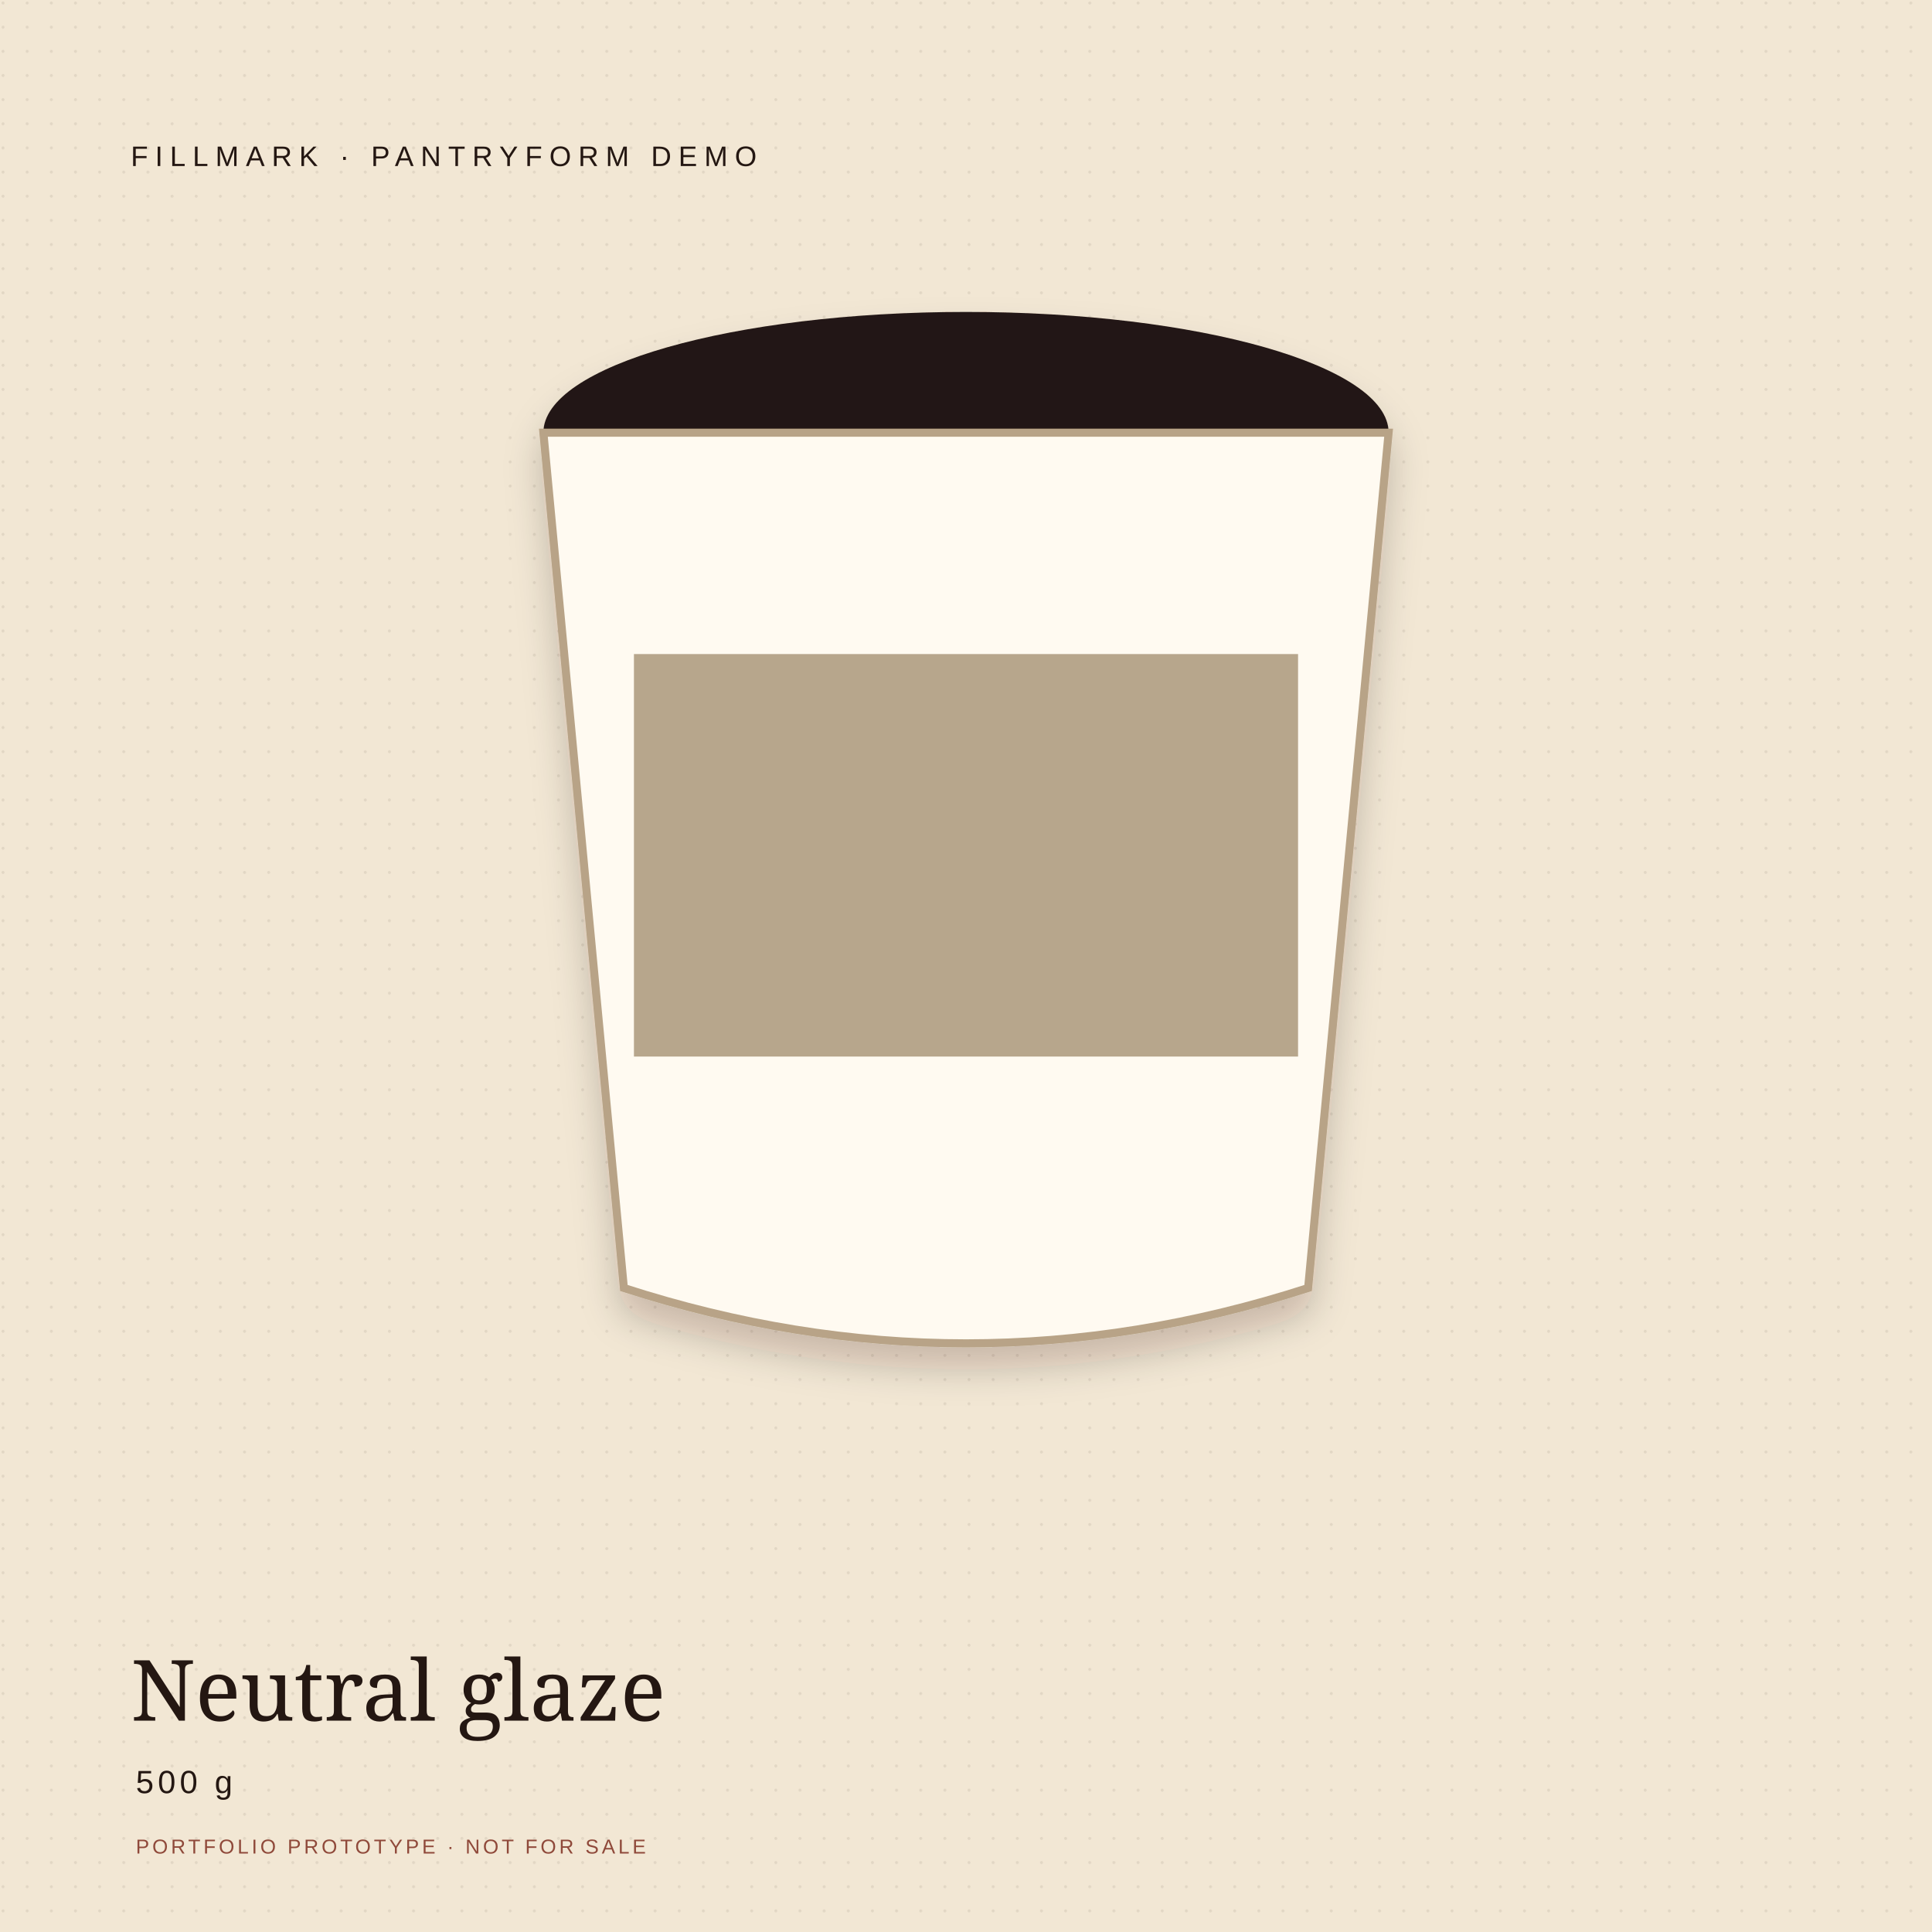
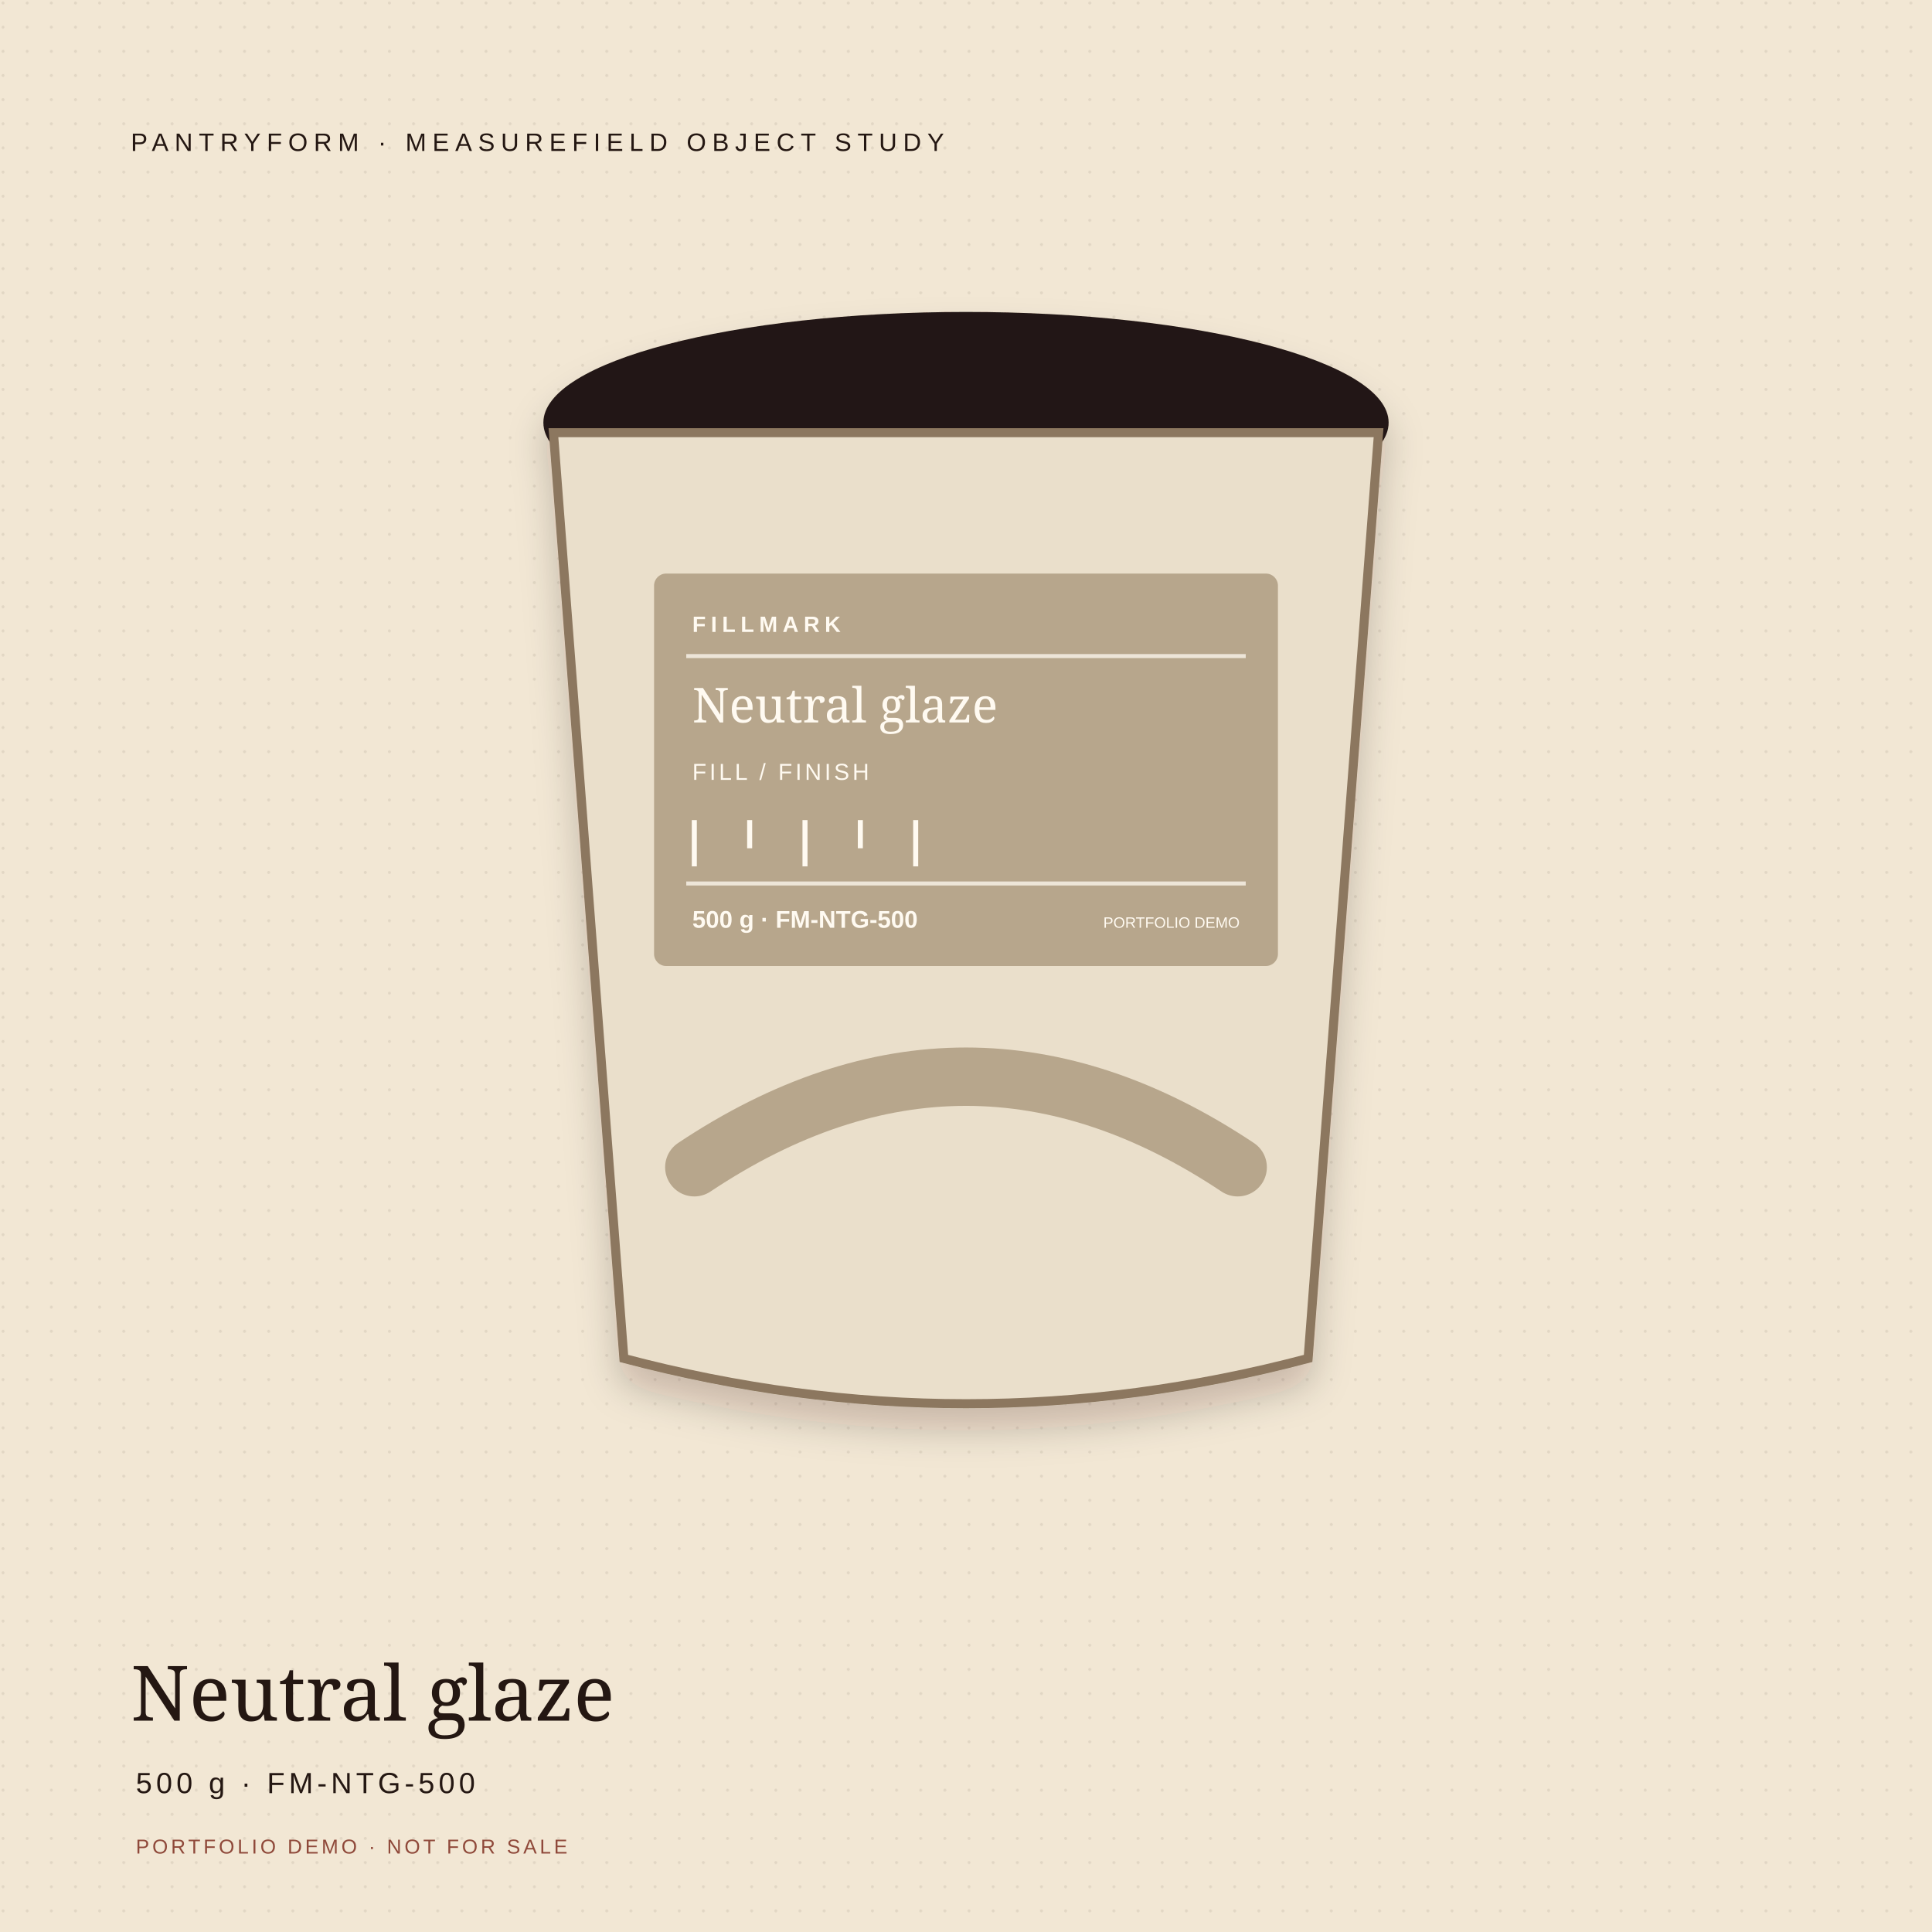
<svg xmlns="http://www.w3.org/2000/svg" width="1920" height="1920" viewBox="0 0 1920 1920">
  <defs>
    <filter id="s">
      <feDropShadow dx="0" dy="22" stdDeviation="18" flood-color="#241712" flood-opacity=".2" />
    </filter>
    <pattern id="g" width="24" height="24" patternUnits="userSpaceOnUse">
      <circle cx="3" cy="3" r="1.5" fill="#241712" opacity=".08" />
    </pattern>
  </defs>
  <rect width="1920" height="1920" fill="#f2e7d4" />
  <rect width="1920" height="1920" fill="url(#g)" />
-   <g filter="url(#s)">
-     <ellipse cx="960" cy="430" rx="420" ry="120" fill="#241712" />
-     <path d="M540 430H1380L1300 1280Q960 1390 620 1280Z" fill="#fffaf1" stroke="#b8a387" stroke-width="8" />
-     <rect x="630" y="650" width="660" height="400" fill="#b7a68c" />
+   <g filter="url(#s)" transform="translate(0 0) scale(1)">
+     <ellipse cx="960" cy="420" rx="420" ry="110" fill="#241712" />
+     <path d="M550 430H1370L1300 1350Q960 1440 620 1350Z" fill="#eadfcb" stroke="#8c775f" stroke-width="9" />
+     <path d="M690 1160Q960 980 1230 1160" fill="none" stroke="#b7a68c" stroke-width="58" stroke-linecap="round" />
+     <g>
+       <rect x="650" y="570" width="620" height="390" rx="12" fill="#b7a68c" />
+       <path d="M682 652H1238M682 878H1238" stroke="#fffaf1" stroke-width="4" opacity=".75" />
+       <text x="688" y="628" font-family="Arial,sans-serif" font-size="22" font-weight="700" letter-spacing="5" fill="#fffaf1">FILLMARK</text>
+       <text x="688" y="718" font-family="Georgia,serif" font-size="48" fill="#fffaf1">Neutral glaze</text>
+       <text x="688" y="775" font-family="Arial,sans-serif" font-size="23" letter-spacing="3" fill="#fffaf1">FILL / FINISH</text>
+       <g stroke="#fffaf1" stroke-width="5">
+         <path d="M690 815v46" />
+         <path d="M745 815v28" />
+         <path d="M800 815v46" />
+         <path d="M855 815v28" />
+         <path d="M910 815v46" />
+       </g>
+       <text x="688" y="922" font-family="Arial,sans-serif" font-size="24" font-weight="700" fill="#fffaf1">500 g · FM-NTG-500</text>
+       <text x="1232" y="922" text-anchor="end" font-family="Arial,sans-serif" font-size="15" fill="#fffaf1">PORTFOLIO DEMO</text>
+     </g>
  </g>
-   <text x="130" y="165" font-family="Arial,sans-serif" font-size="28" letter-spacing="7" fill="#241712">FILLMARK · PANTRYFORM DEMO</text>
-   <text x="130" y="1710" font-family="Georgia,serif" font-size="84" fill="#241712">Neutral glaze</text>
-   <text x="135" y="1782" font-family="Arial,sans-serif" font-size="32" letter-spacing="4" fill="#241712">500 g</text>
-   <text x="135" y="1842" font-family="Arial,sans-serif" font-size="20" letter-spacing="3" fill="#8f493a">PORTFOLIO PROTOTYPE · NOT FOR SALE</text>
+   <text x="130" y="150" font-family="Arial,sans-serif" font-size="25" letter-spacing="6" fill="#241712">PANTRYFORM · MEASUREFIELD OBJECT STUDY</text>
+   <text x="130" y="1710" font-family="Georgia,serif" font-size="76" fill="#241712">Neutral glaze</text>
+   <text x="135" y="1782" font-family="Arial,sans-serif" font-size="29" letter-spacing="4" fill="#241712">500 g · FM-NTG-500</text>
+   <text x="135" y="1842" font-family="Arial,sans-serif" font-size="20" letter-spacing="3" fill="#8f493a">PORTFOLIO DEMO · NOT FOR SALE</text>
</svg>
